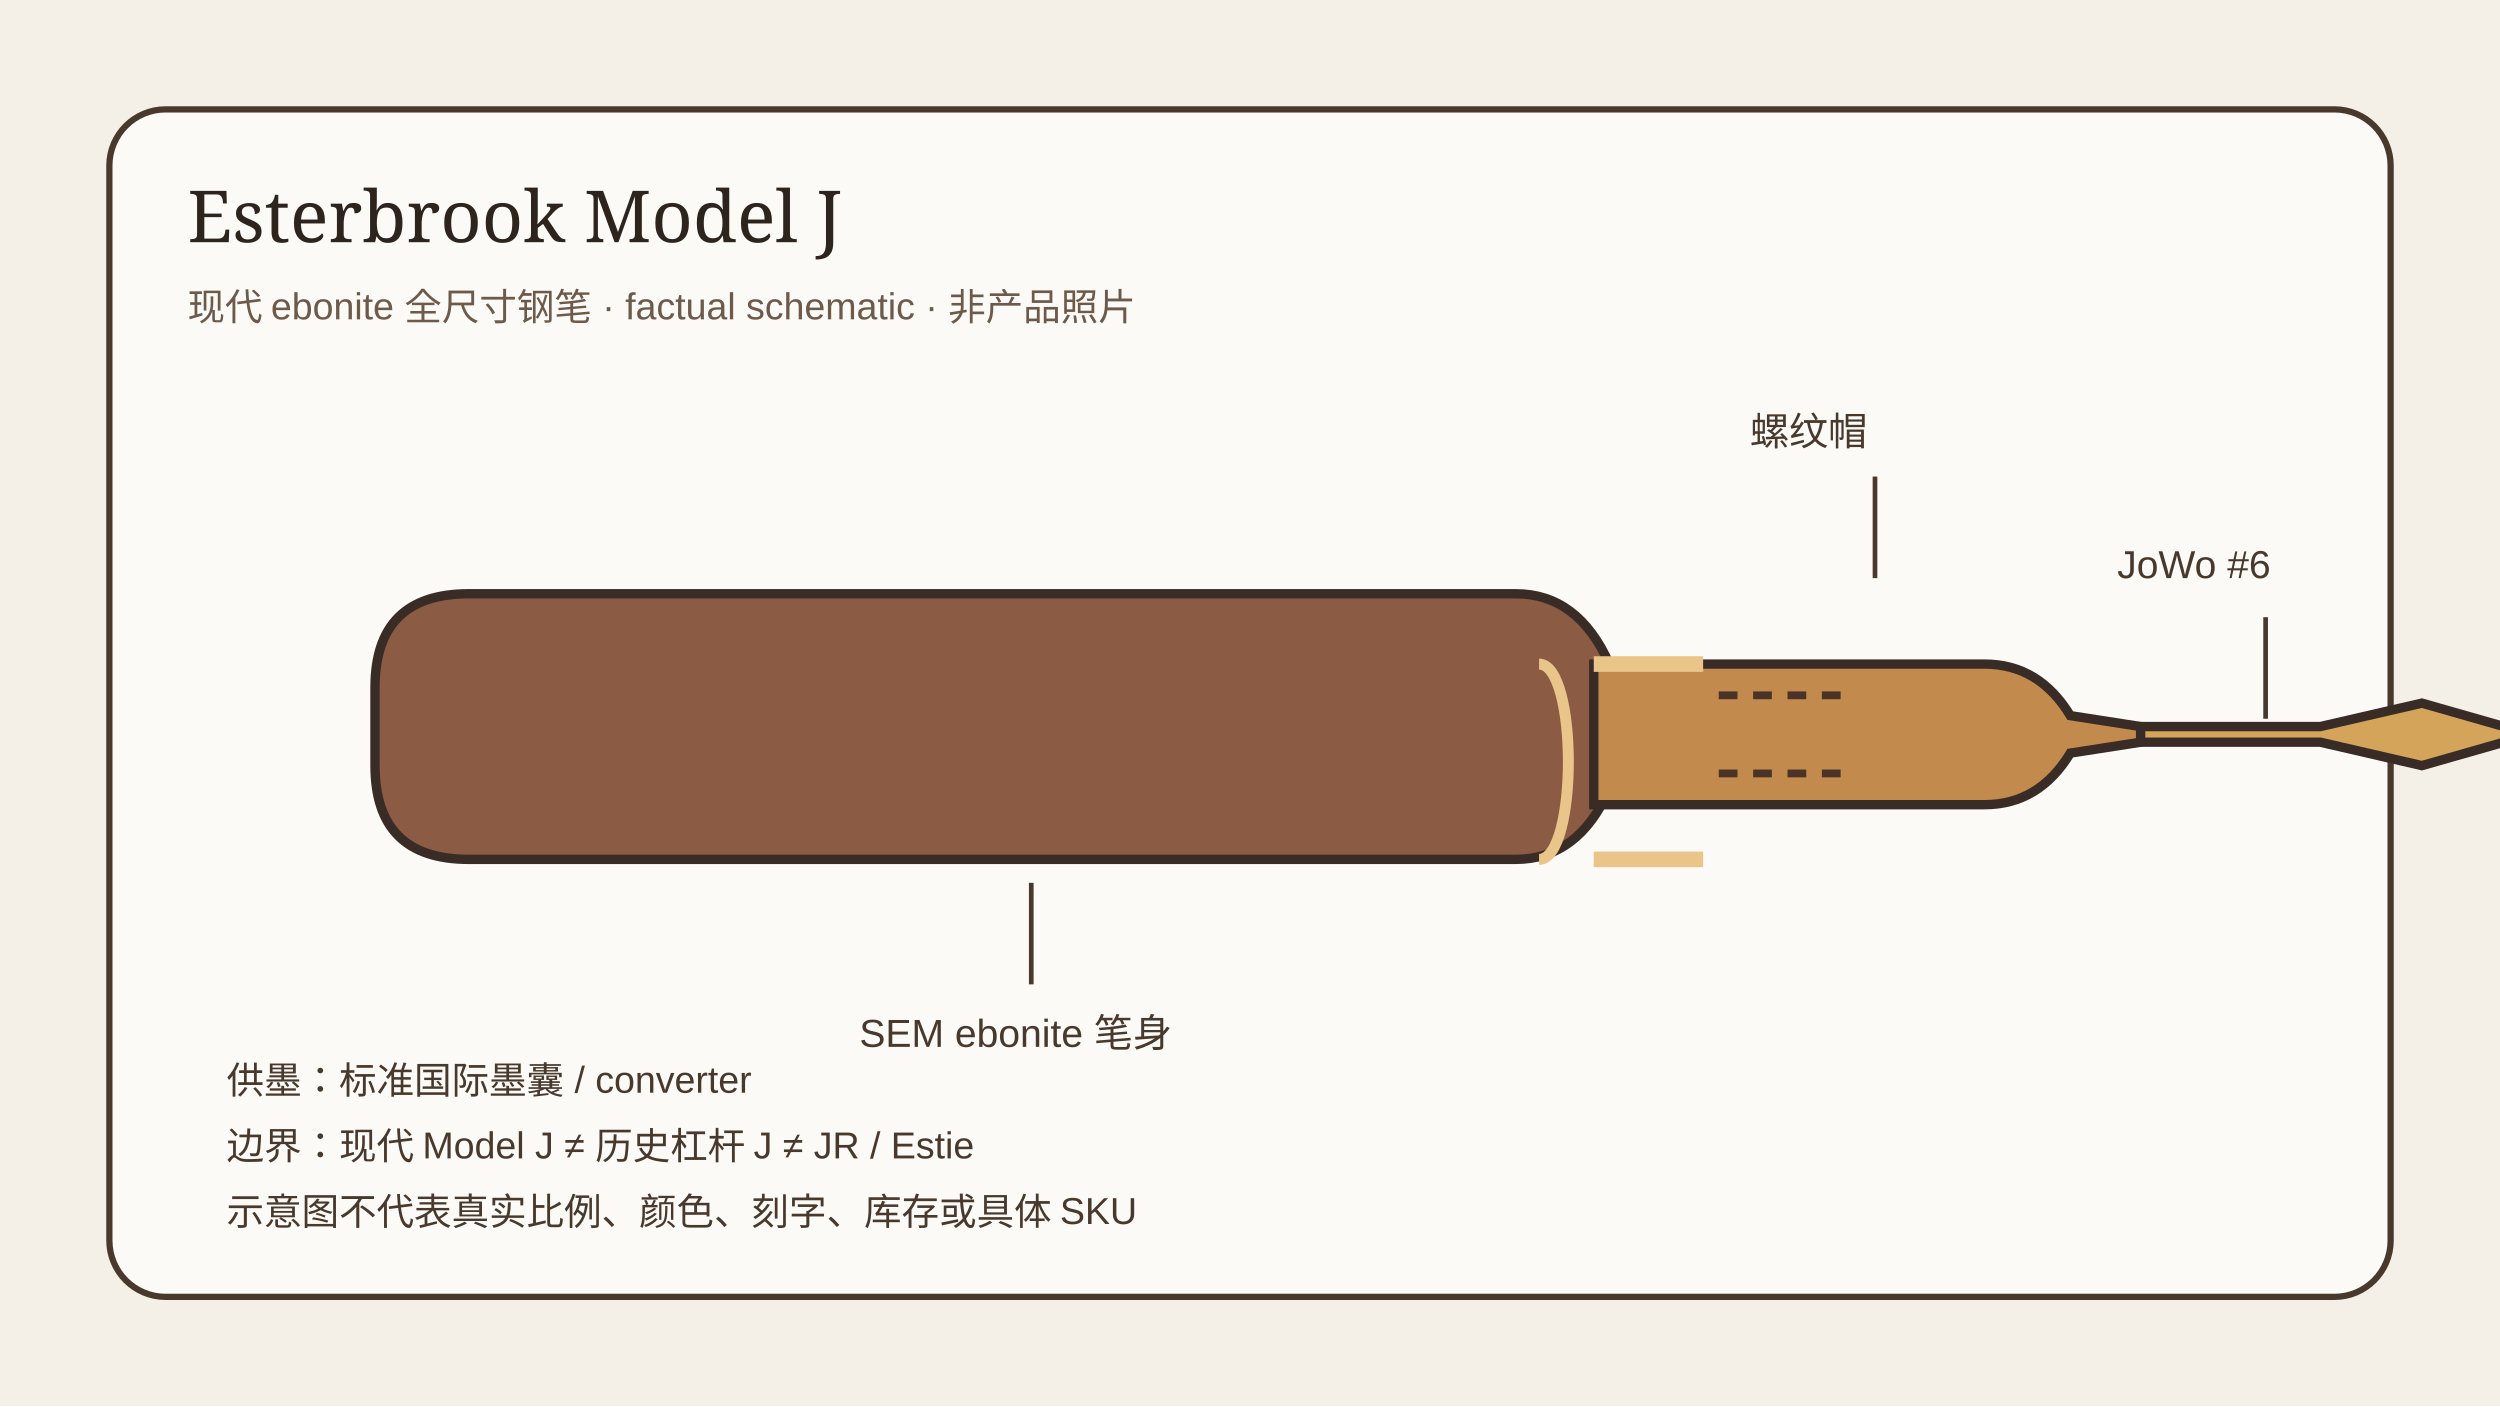
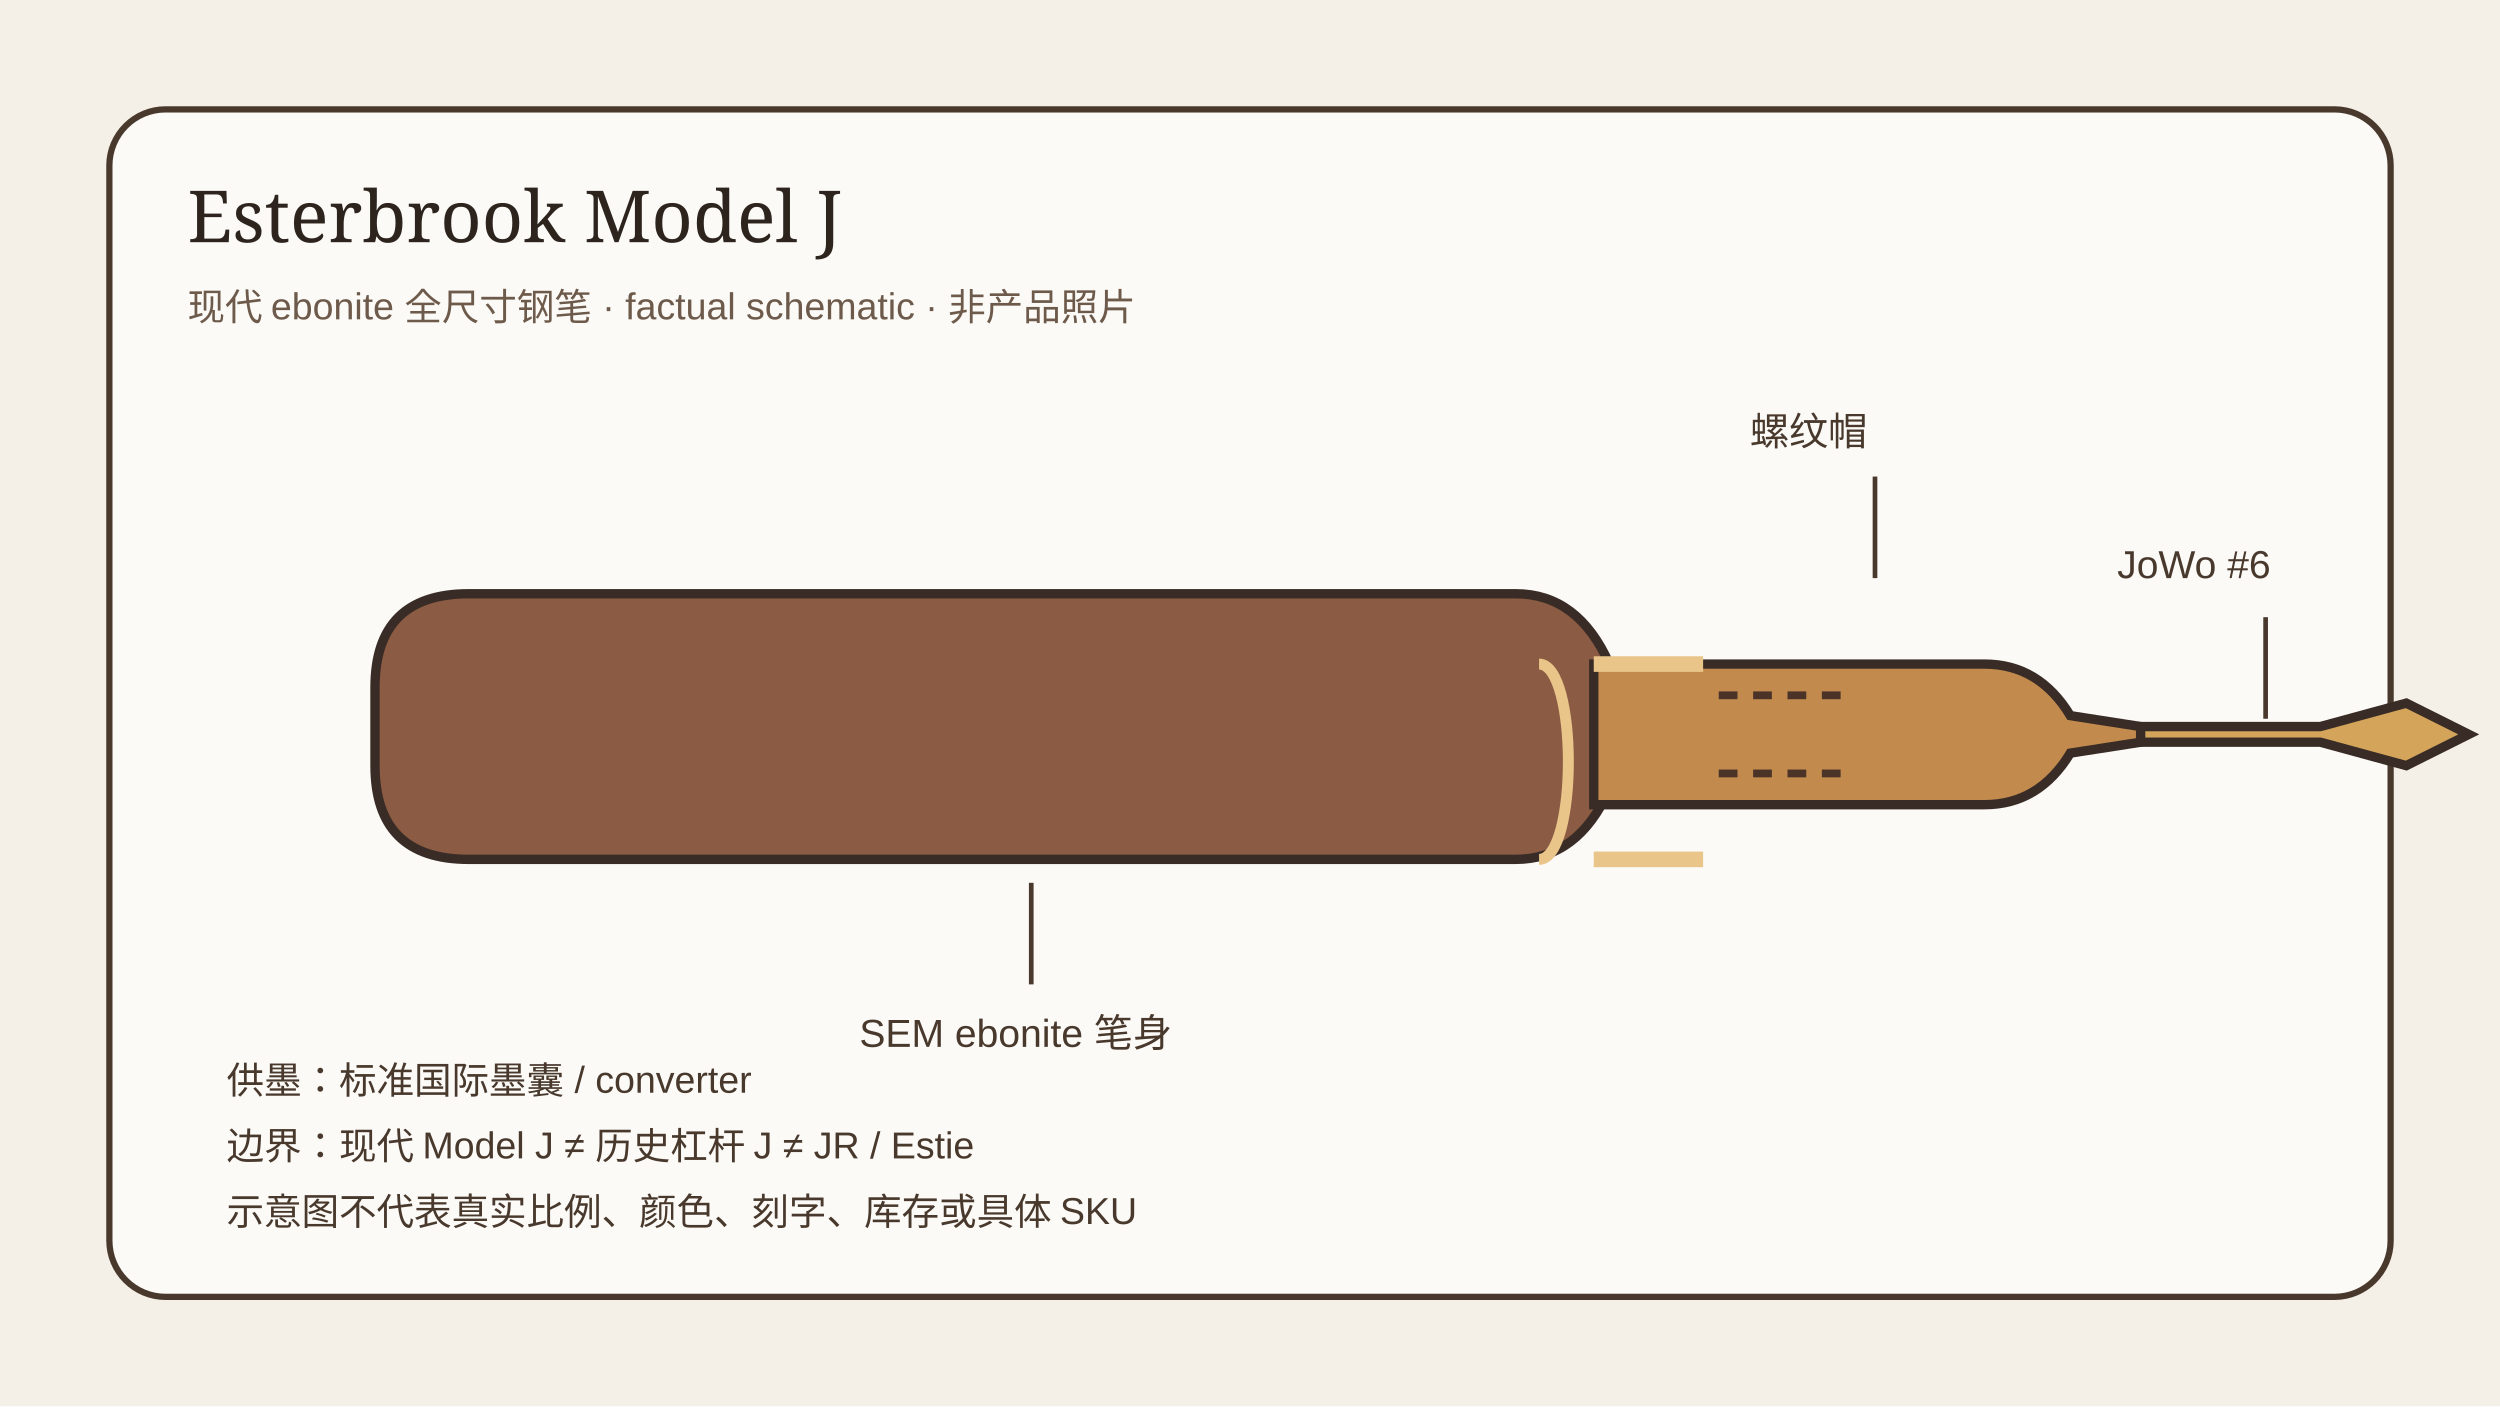
<svg xmlns="http://www.w3.org/2000/svg" viewBox="0 0 1600 900" role="img" aria-labelledby="title desc" data-factual-svg="true" data-product-photo="false" data-logo="false" data-to-scale="false" data-colour-proof="false">
  <rect width="1600" height="900" fill="#f5f0e7" />
  <rect x="70" y="70" width="1460" height="760" rx="36" fill="#fbfaf7" stroke="#49392d" stroke-width="4" />
  <text x="120" y="155" font-family="Georgia,serif" font-size="46" fill="#2e241e">Esterbrook Model J</text>
  <text x="120" y="205" font-family="Arial,sans-serif" font-size="24" fill="#6d5a4a">现代 ebonite 全尺寸钢笔 · factual schematic · 非产品照片</text>
  <g transform="translate(160 350)">
    <path d="M80 90 Q80 30 140 30 H810 Q850 30 870 75 L930 105 Q950 115 930 125 L870 155 Q850 200 810 200 H140 Q80 200 80 140Z" fill="#8b5b43" stroke="#392c26" stroke-width="6" />
    <path d="M860 75 L1110 75 Q1145 75 1165 108 L1210 115 Q1224 118 1210 125 L1165 132 Q1145 165 1110 165 H860Z" fill="#c28b4d" stroke="#392c26" stroke-width="6" />
-     <path d="M1210 115 L1325 115 L1390 100 L1460 120 L1390 140 L1325 125 L1210 125Z" fill="#d3a45a" stroke="#392c26" stroke-width="6" />
+     <path d="M1210 115 L1325 115 L1380 100 L1420 120 L1380 140 L1325 125 L1210 125Z" fill="#d3a45a" stroke="#392c26" stroke-width="6" />
    <path d="M860 75 H930 M860 200 H930" stroke="#e9c589" stroke-width="10" />
    <path d="M825 75 C850 75 850 200 825 200" fill="none" stroke="#e9c589" stroke-width="7" />
    <path d="M940 95 H1020 M940 145 H1020" stroke="#4b3328" stroke-width="5" stroke-dasharray="12 10" />
    <line x1="1040" y1="20" x2="1040" y2="-45" stroke="#49392d" stroke-width="3" />
    <text x="960" y="-65" font-family="Arial,sans-serif" font-size="25" fill="#49392d">螺纹帽</text>
    <line x1="500" y1="215" x2="500" y2="280" stroke="#49392d" stroke-width="3" />
    <text x="390" y="320" font-family="Arial,sans-serif" font-size="25" fill="#49392d">SEM ebonite 笔身</text>
    <line x1="1290" y1="110" x2="1290" y2="45" stroke="#49392d" stroke-width="3" />
    <text x="1195" y="20" font-family="Arial,sans-serif" font-size="25" fill="#49392d">JoWo #6</text>
  </g>
  <g font-family="Arial,sans-serif" fill="#49392d" font-size="24">
    <text x="145" y="700">供墨：标准国际墨囊 / converter</text>
    <text x="145" y="742">边界：现代 Model J ≠ 历史杠杆 J ≠ JR / Estie</text>
    <text x="145" y="784">示意图不代表真实比例、颜色、刻字、库存或具体 SKU</text>
  </g>
</svg>
